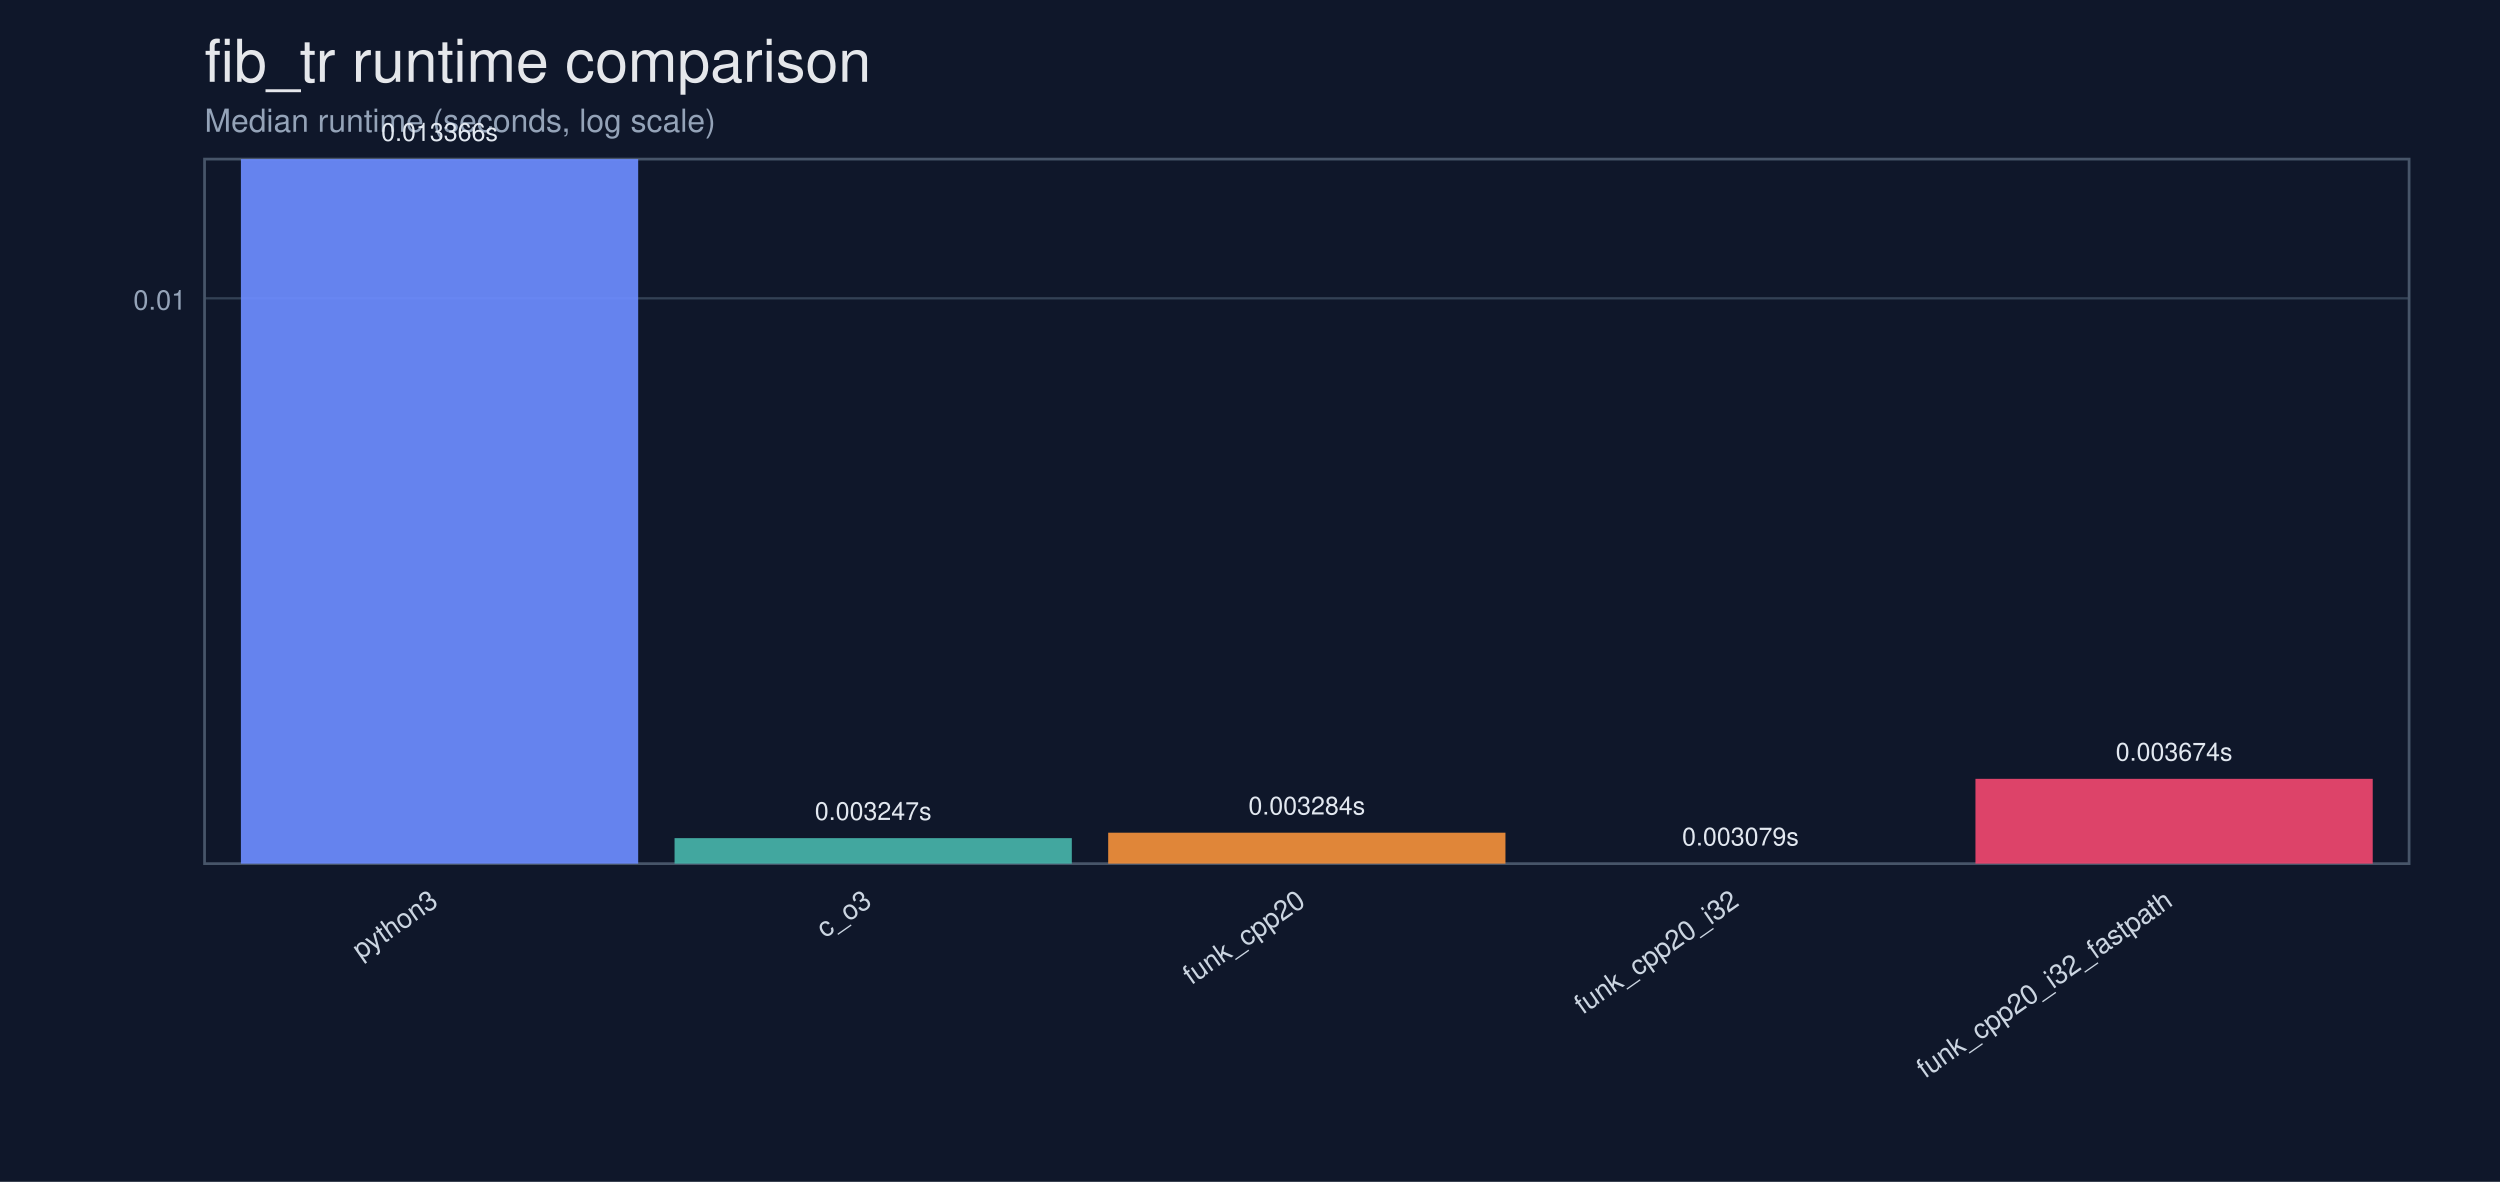
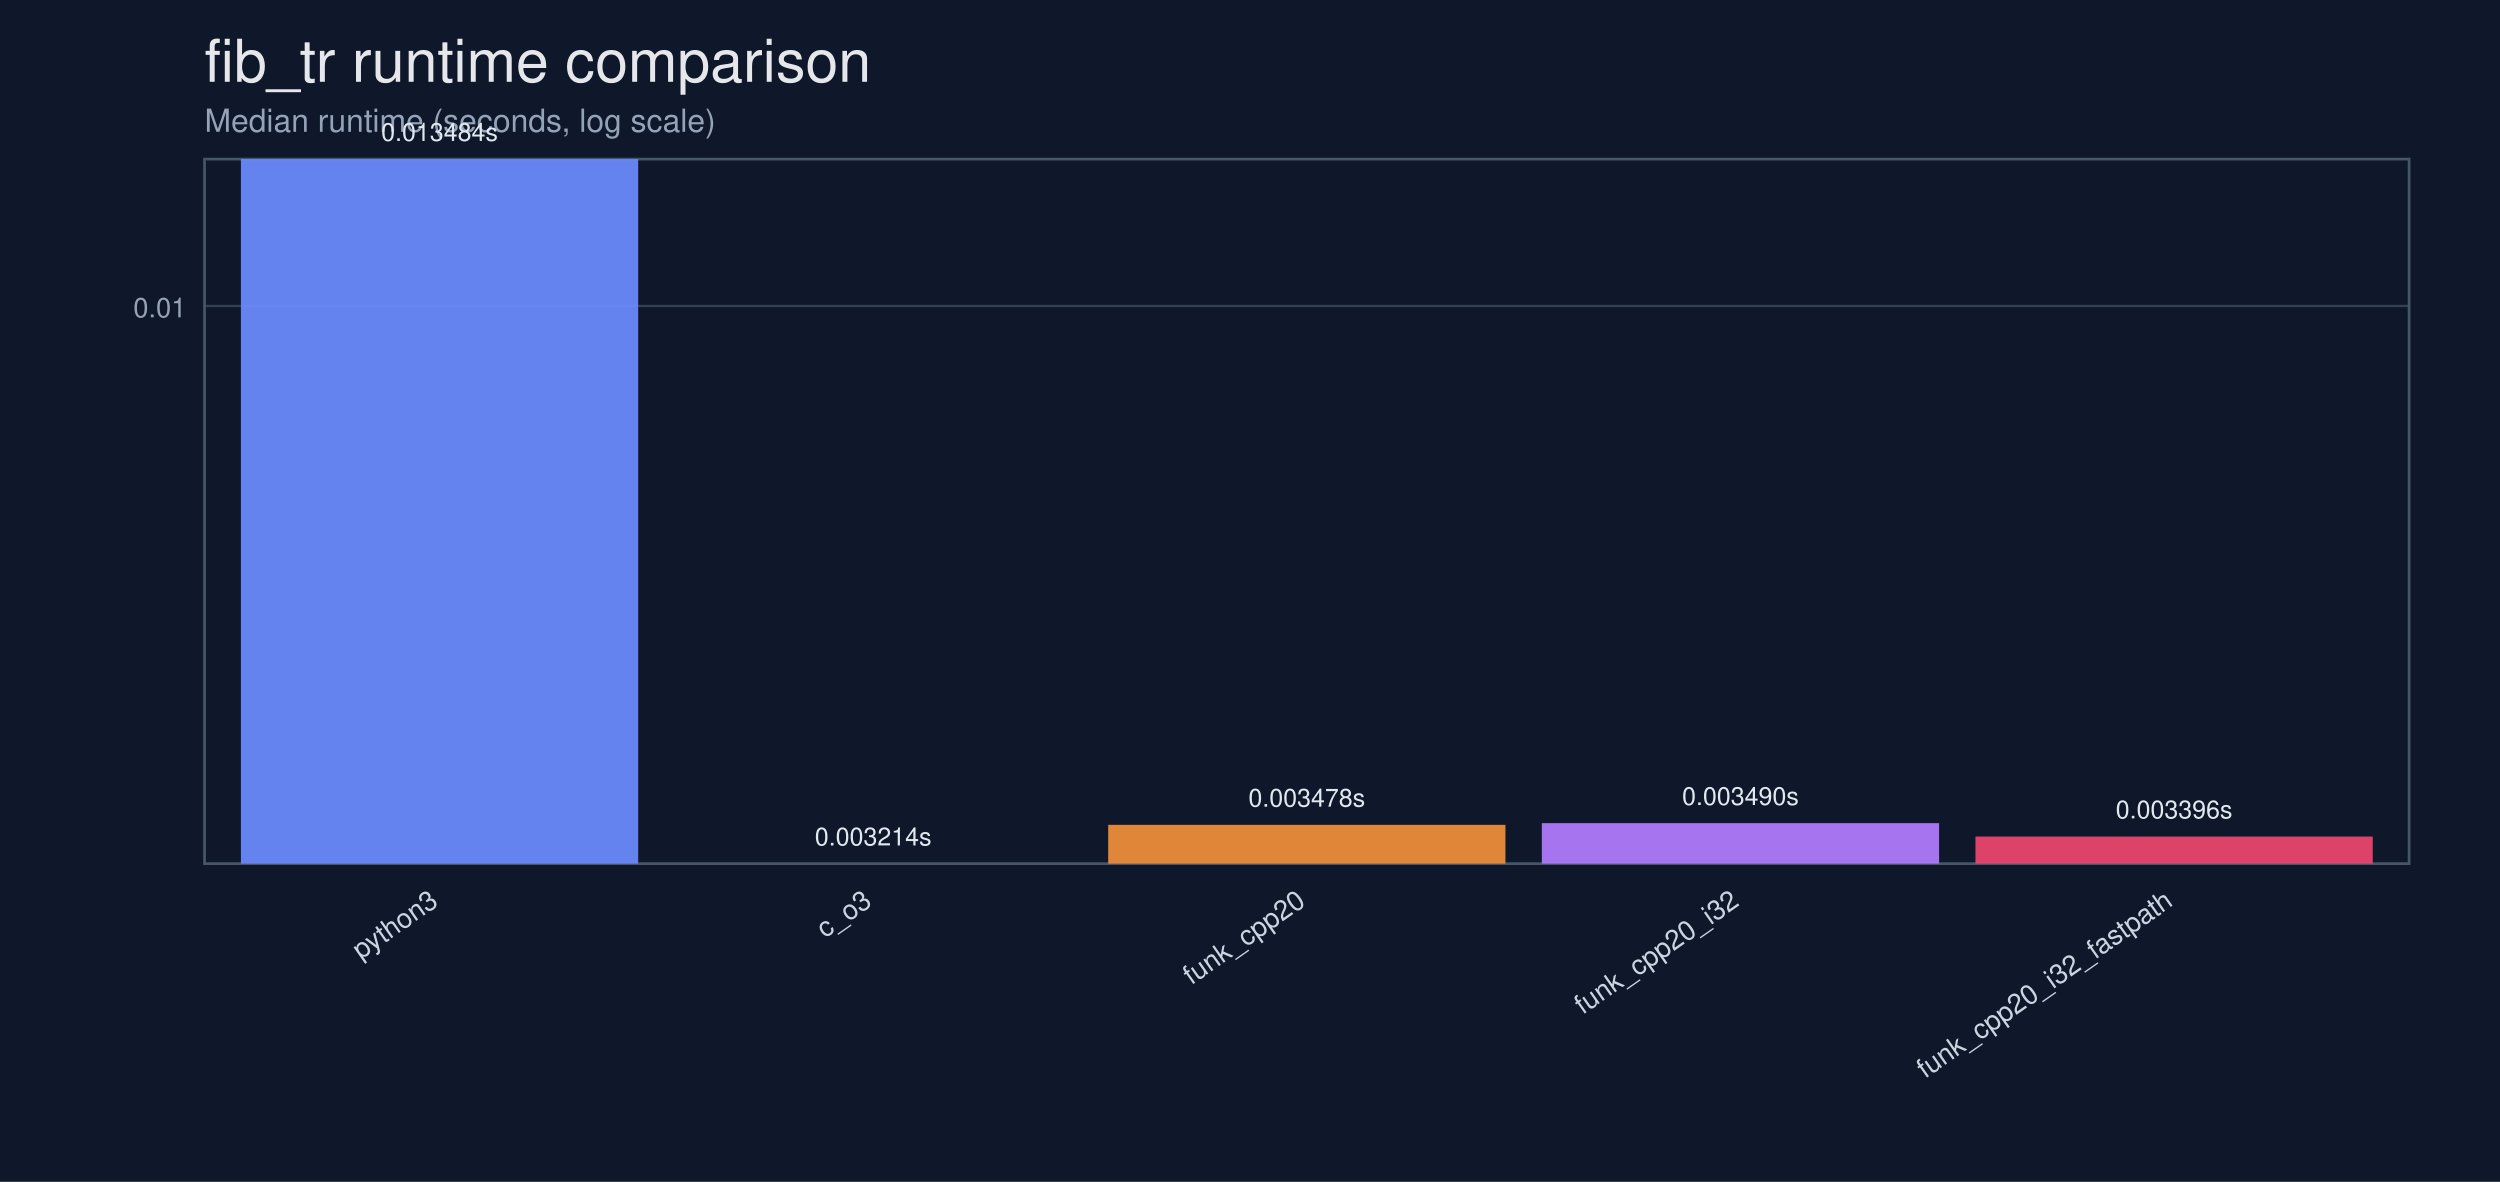
<svg xmlns="http://www.w3.org/2000/svg" width="1100" height="520" viewBox="0 0 1100 520">
  <rect width="100%" height="100%" fill="#0f172a" />
  <text x="90" y="36" fill="#e5e7eb" font-size="26" font-family="Helvetica, Arial">fib_tr runtime comparison</text>
  <text x="90" y="58" fill="#94a3b8" font-size="14" font-family="Helvetica, Arial">Median runtime (seconds, log scale)</text>
-   <line x1="90" y1="131.26" x2="1060" y2="131.26" stroke="#334155" stroke-width="1" />
-   <text x="82" y="136.26" text-anchor="end" fill="#94a3b8" font-size="12" font-family="Helvetica, Arial">0.01</text>
+   <line x1="90" y1="134.62" x2="1060" y2="134.62" stroke="#334155" stroke-width="1" />
+   <text x="82" y="139.62" text-anchor="end" fill="#94a3b8" font-size="12" font-family="Helvetica, Arial">0.01</text>
  <rect x="90" y="70" width="970" height="310" fill="none" stroke="#475569" stroke-width="1.2" />
  <rect x="106.00" y="70.00" width="174.80" height="310.00" fill="#6c8cff" opacity="0.92" />
-   <text x="193.40" y="62.00" text-anchor="middle" fill="#e2e8f0" font-size="11" font-family="Helvetica, Arial">0.013366s</text>
+   <text x="193.40" y="62.00" text-anchor="middle" fill="#e2e8f0" font-size="11" font-family="Helvetica, Arial">0.013484s</text>
  <text x="193.40" y="398.00" text-anchor="end" transform="rotate(-35 193.40,398.00)" fill="#cbd5e1" font-size="12" font-family="Helvetica, Arial">python3</text>
-   <rect x="296.80" y="368.78" width="174.80" height="11.22" fill="#46b3a9" opacity="0.92" />
-   <text x="384.20" y="360.78" text-anchor="middle" fill="#e2e8f0" font-size="11" font-family="Helvetica, Arial">0.003247s</text>
+   <rect x="296.80" y="380.00" width="174.80" height="0.00" fill="#46b3a9" opacity="0.92" />
+   <text x="384.20" y="372.00" text-anchor="middle" fill="#e2e8f0" font-size="11" font-family="Helvetica, Arial">0.003214s</text>
  <text x="384.20" y="398.00" text-anchor="end" transform="rotate(-35 384.20,398.00)" fill="#cbd5e1" font-size="12" font-family="Helvetica, Arial">c_o3</text>
-   <rect x="487.60" y="366.39" width="174.80" height="13.61" fill="#f28f3b" opacity="0.92" />
-   <text x="575.00" y="358.39" text-anchor="middle" fill="#e2e8f0" font-size="11" font-family="Helvetica, Arial">0.003284s</text>
+   <rect x="487.60" y="362.93" width="174.80" height="17.07" fill="#f28f3b" opacity="0.92" />
+   <text x="575.00" y="354.93" text-anchor="middle" fill="#e2e8f0" font-size="11" font-family="Helvetica, Arial">0.003478s</text>
  <text x="575.00" y="398.00" text-anchor="end" transform="rotate(-35 575.00,398.00)" fill="#cbd5e1" font-size="12" font-family="Helvetica, Arial">funk_cpp20</text>
-   <rect x="678.40" y="380.00" width="174.80" height="0.00" fill="#b27cff" opacity="0.92" />
-   <text x="765.80" y="372.00" text-anchor="middle" fill="#e2e8f0" font-size="11" font-family="Helvetica, Arial">0.003079s</text>
+   <rect x="678.40" y="362.19" width="174.80" height="17.81" fill="#b27cff" opacity="0.92" />
+   <text x="765.80" y="354.19" text-anchor="middle" fill="#e2e8f0" font-size="11" font-family="Helvetica, Arial">0.003490s</text>
  <text x="765.80" y="398.00" text-anchor="end" transform="rotate(-35 765.80,398.00)" fill="#cbd5e1" font-size="12" font-family="Helvetica, Arial">funk_cpp20_i32</text>
-   <rect x="869.20" y="342.69" width="174.80" height="37.31" fill="#ef476f" opacity="0.92" />
-   <text x="956.60" y="334.69" text-anchor="middle" fill="#e2e8f0" font-size="11" font-family="Helvetica, Arial">0.003674s</text>
+   <rect x="869.20" y="368.09" width="174.80" height="11.91" fill="#ef476f" opacity="0.92" />
+   <text x="956.60" y="360.09" text-anchor="middle" fill="#e2e8f0" font-size="11" font-family="Helvetica, Arial">0.003396s</text>
  <text x="956.60" y="398.00" text-anchor="end" transform="rotate(-35 956.60,398.00)" fill="#cbd5e1" font-size="12" font-family="Helvetica, Arial">funk_cpp20_i32_fastpath</text>
</svg>
